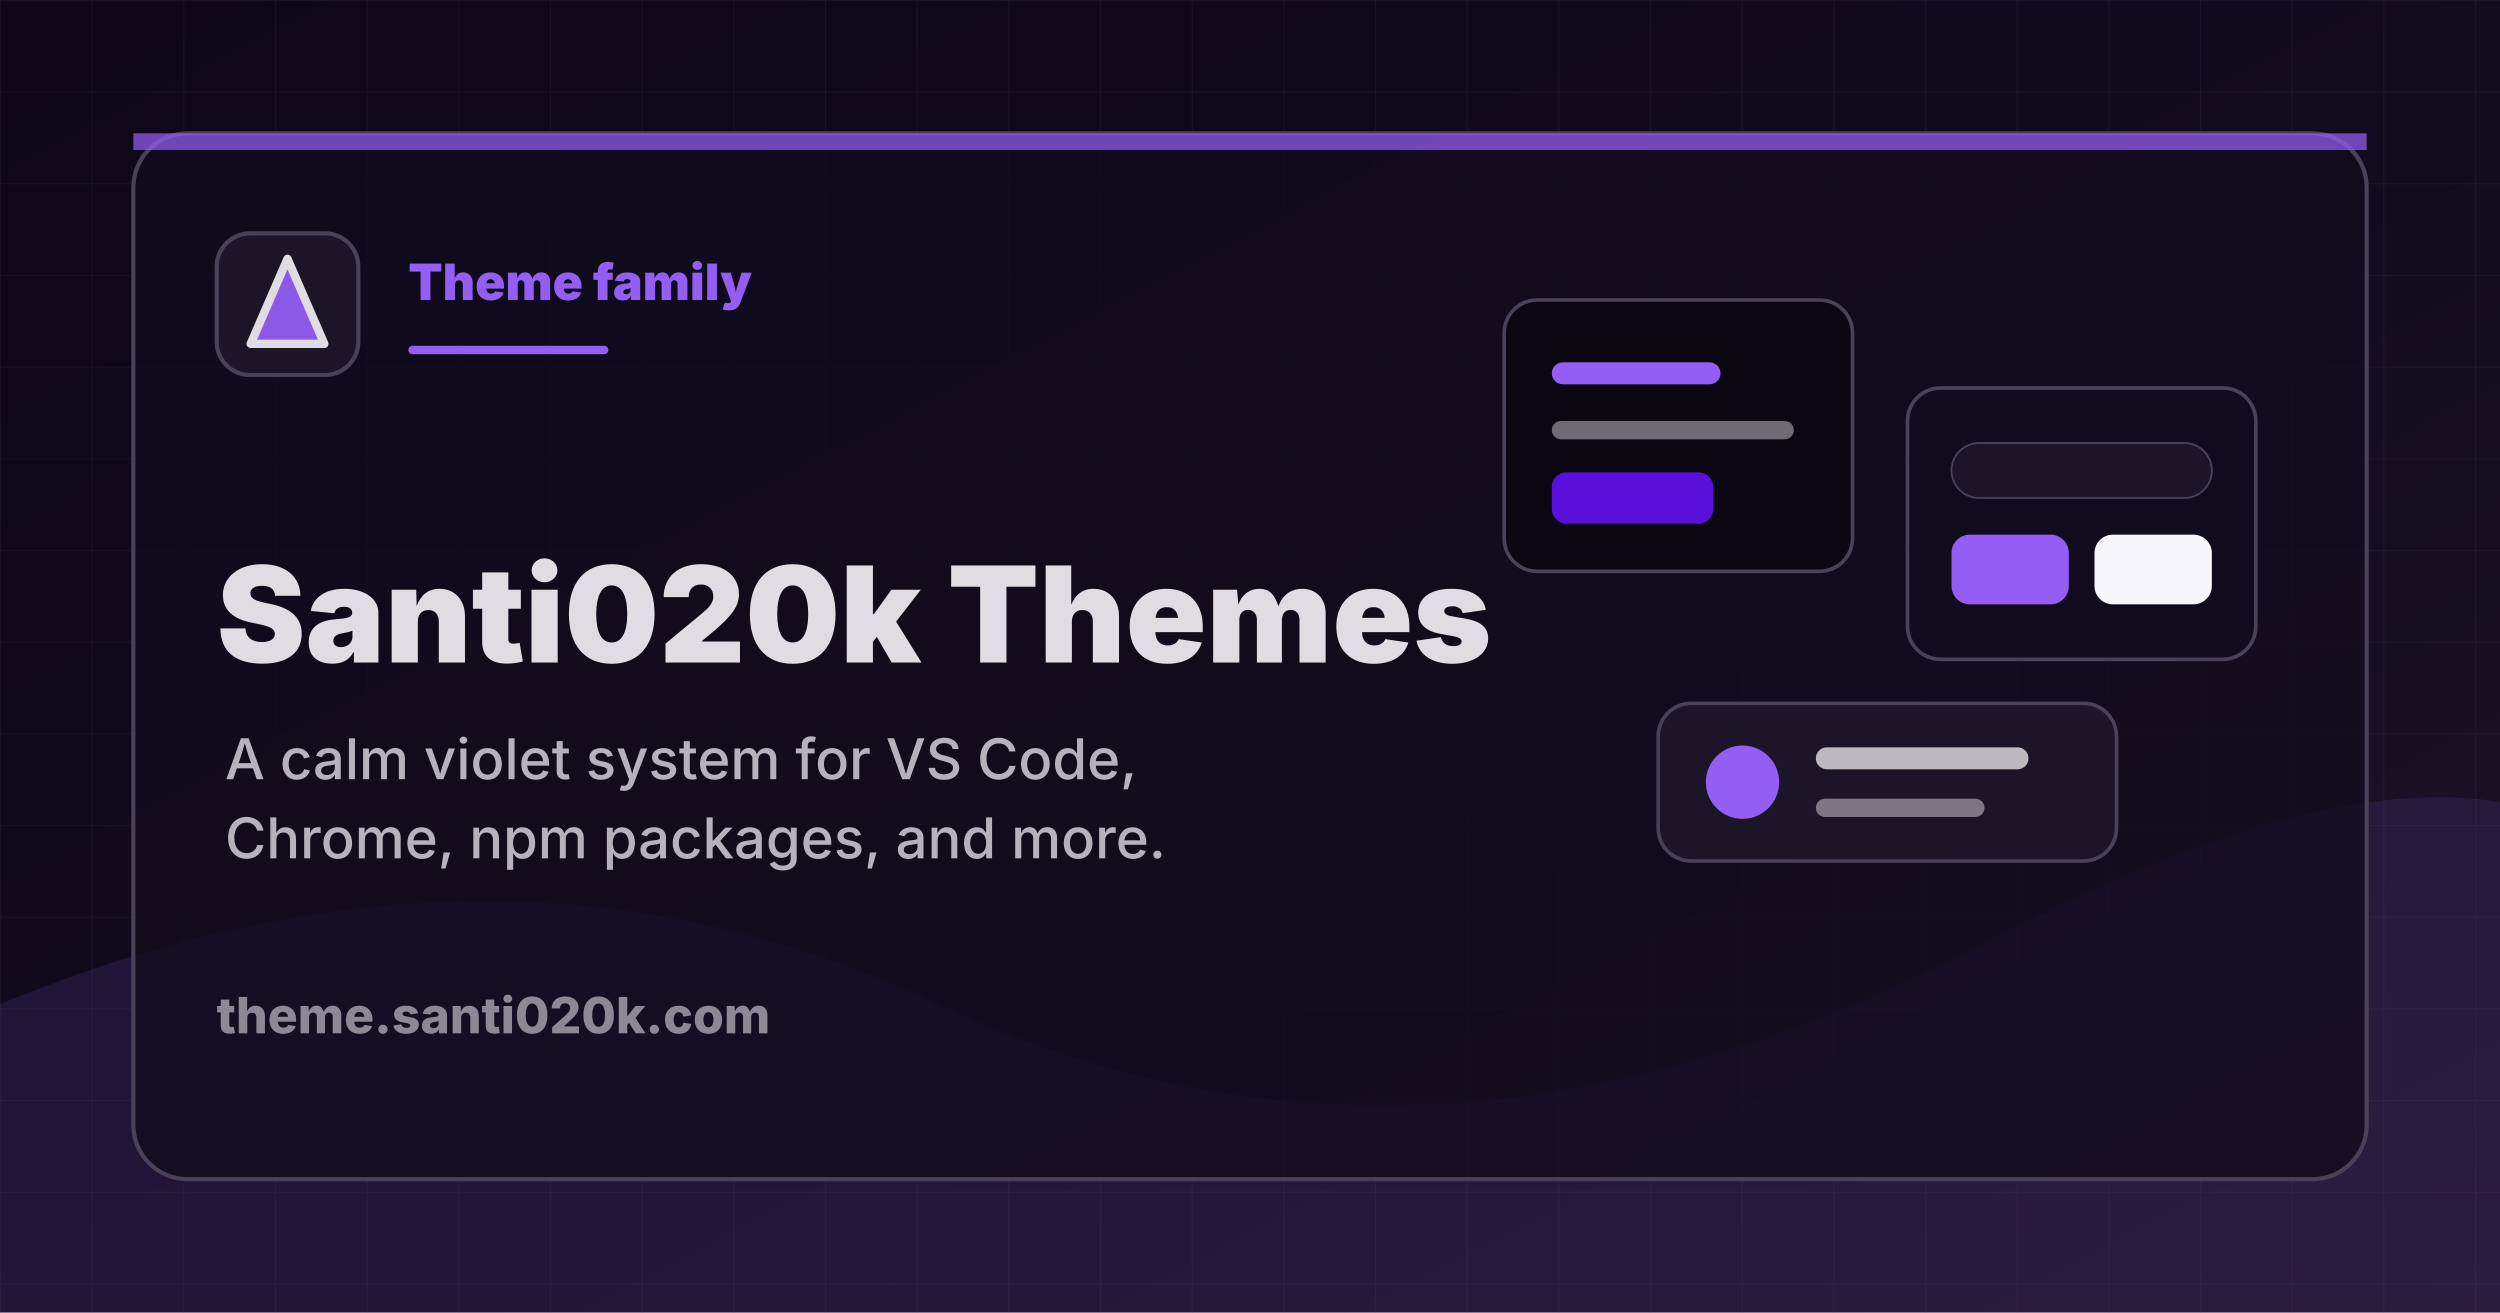
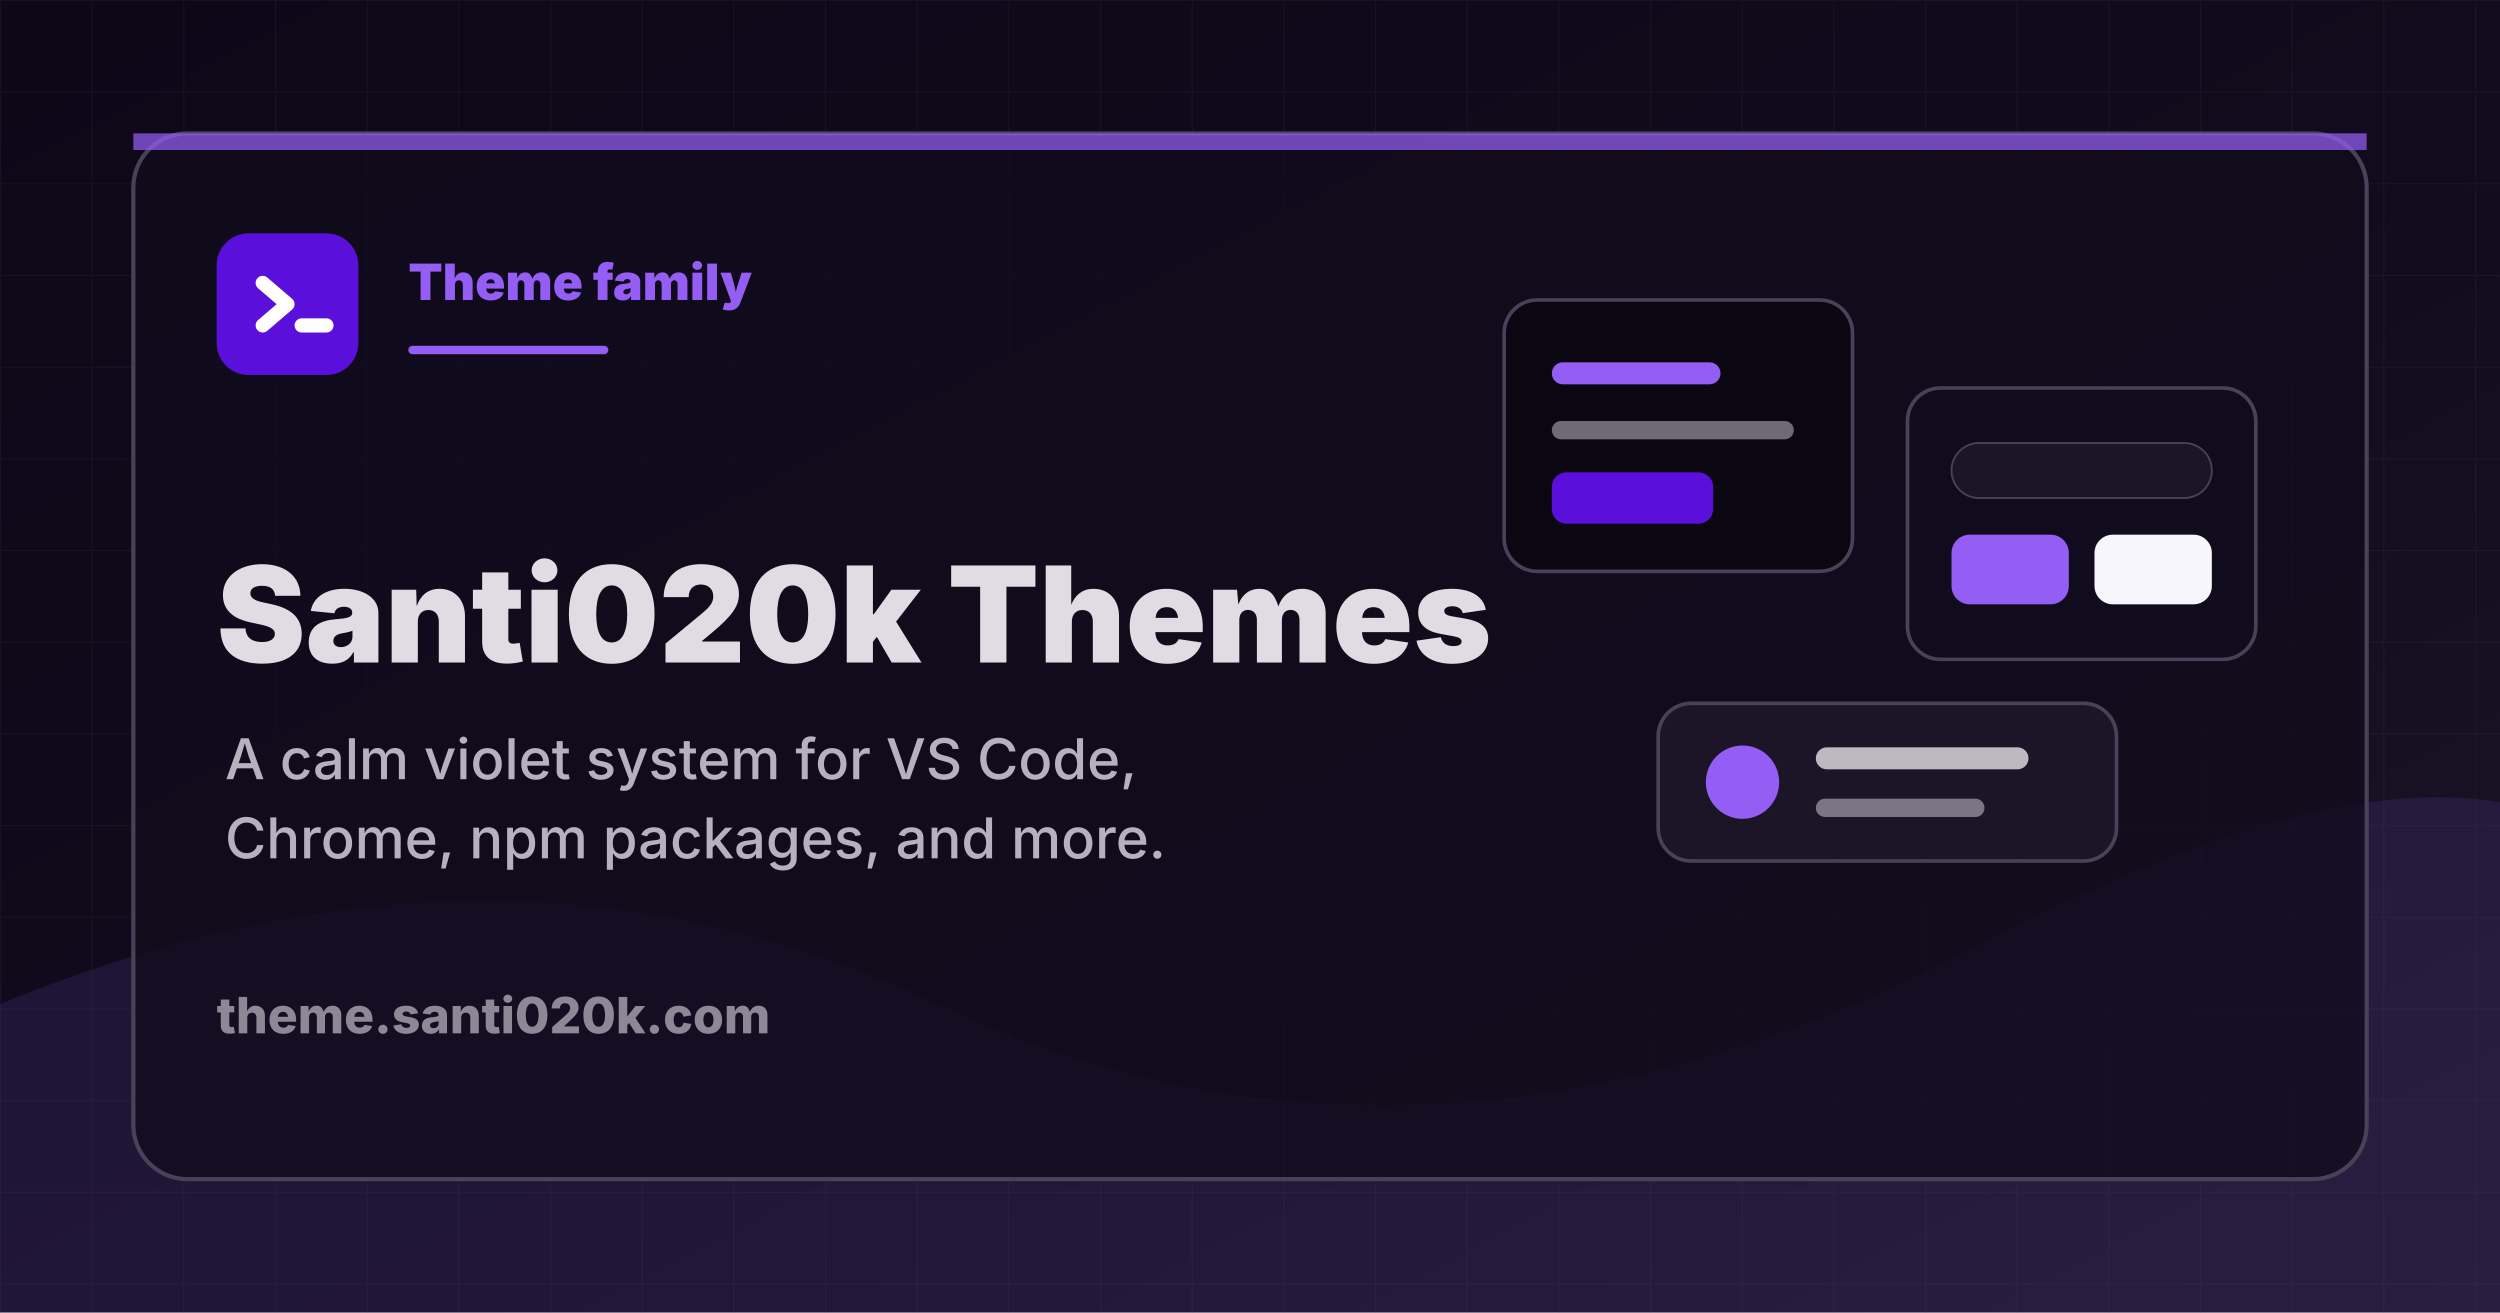
<svg xmlns="http://www.w3.org/2000/svg" viewBox="0 0 1200 630" role="img" aria-label="Santi020k Themes social card">
  <defs>
    <linearGradient id="bg" x1="0" x2="1" y1="0" y2="1">
      <stop offset="0" stop-color="#0d0718" />
      <stop offset="0.54" stop-color="#110c1d" />
      <stop offset="1" stop-color="#1c1528" />
    </linearGradient>
    <pattern id="grid" width="44" height="44" patternUnits="userSpaceOnUse">
      <path d="M44 0H0v44" fill="none" stroke="#494158" stroke-opacity="0.3" />
    </pattern>
  </defs>
  <rect width="1200" height="630" fill="url(#bg)" />
  <rect width="1200" height="630" fill="url(#grid)" opacity="0.52" />
  <path d="M0 482c160-66 310-66 450 0 157 74 326 64 506-31 103-54 184-76 244-66v245H0Z" fill="#945df4" opacity="0.12" />
  <rect x="64" y="64" width="1072" height="502" rx="26" fill="#110c1d" fill-opacity="0.78" stroke="#494158" stroke-width="2" />
  <path d="M64 64h1072v8H64Z" fill="#945df4" opacity="0.72" />
-   <g transform="translate(104 112)">
-     <rect width="68" height="68" rx="16" fill="#1c1528" stroke="#494158" stroke-width="2" />
-     <path d="M34 12.24 51.68 53.04 16.32 53.04Z" fill="#945df4" opacity="0.94" />
-     <path d="M34 12.24 16.32 53.04M34 12.24l17.68 40.8M16.32 53.04h35.36" fill="none" stroke="#dfdde3" stroke-linecap="round" stroke-linejoin="round" stroke-width="4" />
+   <g transform="translate(104 112) scale(0.85)">
+     <rect width="80" height="80" rx="18" fill="#5a0fdb" />
+     <path d="M26 28 L40 40 L26 52" fill="none" stroke="#ffffff" stroke-width="8" stroke-linecap="round" stroke-linejoin="round" />
+     <line x1="48" y1="52" x2="62" y2="52" stroke="#ffffff" stroke-width="8" stroke-linecap="round" />
  </g>
  <text x="196" y="144" fill="#945df4" font-family="Inter, Arial, sans-serif" font-size="24" font-weight="850" letter-spacing="0">Theme family</text>
  <rect x="196" y="166" width="96" height="4" rx="2" fill="#945df4" />
  <text x="104" y="318" fill="#dfdde3" font-family="Inter, Arial, sans-serif" font-size="64" font-weight="850" letter-spacing="0">Santi020k Themes</text>
  <text x="108" y="374" fill="#b6b2bd" font-family="Inter, Arial, sans-serif" font-size="27" font-weight="550" letter-spacing="0">
    <tspan x="108" dy="0">A calm violet system for VS Code,</tspan>
    <tspan x="108" dy="38">Chrome, npm packages, and more.</tspan>
  </text>
  <text x="104" y="496" fill="#8d8896" font-family="Inter, Arial, sans-serif" font-size="24" font-weight="800" letter-spacing="0">theme.santi020k.com</text>
  <g transform="translate(722 144) scale(0.88)">
    <rect width="190" height="148" rx="18" fill="#0b0712" stroke="#494158" stroke-width="2" />
    <rect x="26" y="34" width="92" height="12" rx="6" fill="#945df4" />
    <rect x="26" y="66" width="132" height="10" rx="5" fill="#b6b2bd" opacity="0.58" />
    <rect x="26" y="94" width="88" height="28" rx="8" fill="#5a0fdb" />
    <rect x="220" y="48" width="190" height="148" rx="18" fill="#110c1d" stroke="#494158" stroke-width="2" />
    <rect x="244" y="78" width="142" height="30" rx="15" fill="#1c1528" stroke="#494158" />
    <rect x="244" y="128" width="64" height="38" rx="10" fill="#945df4" />
    <rect x="322" y="128" width="64" height="38" rx="10" fill="#f8f6fd" />
    <rect x="84" y="220" width="250" height="86" rx="18" fill="#1c1528" stroke="#494158" stroke-width="2" />
    <circle cx="130" cy="263" r="20" fill="#945df4" />
    <rect x="170" y="244" width="116" height="12" rx="6" fill="#dfdde3" opacity="0.82" />
    <rect x="170" y="272" width="92" height="10" rx="5" fill="#b6b2bd" opacity="0.62" />
  </g>
</svg>
